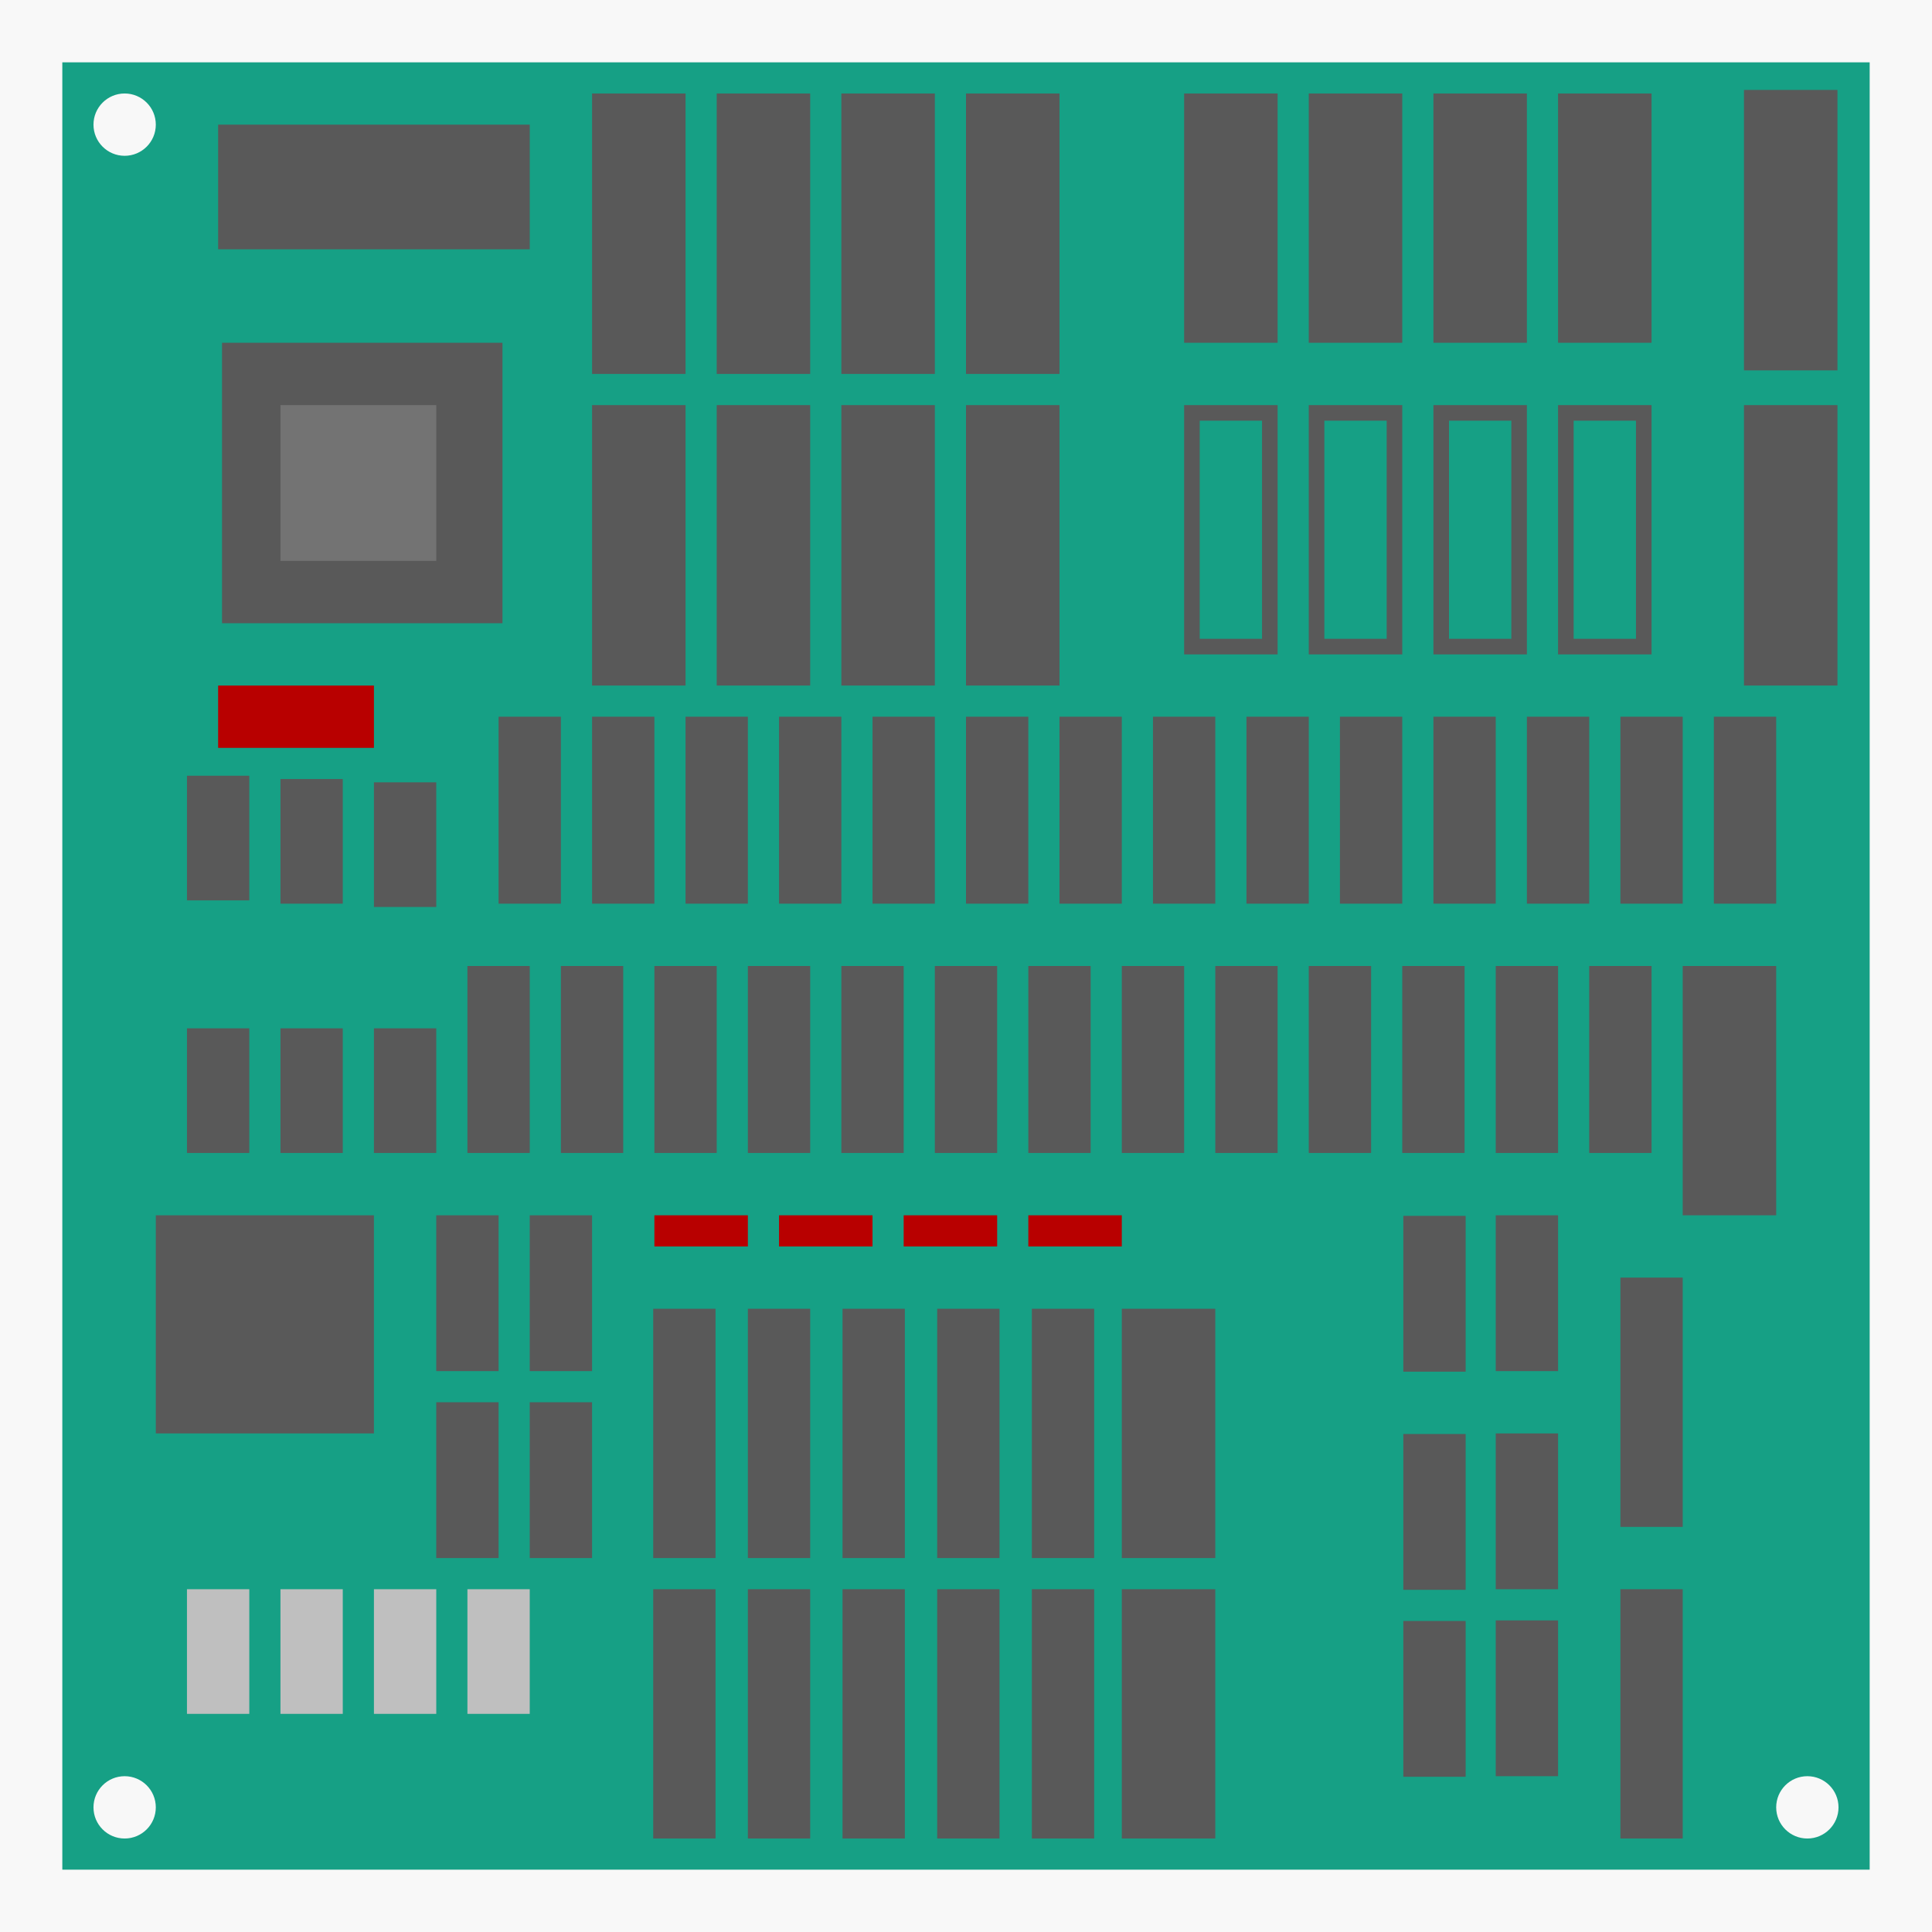
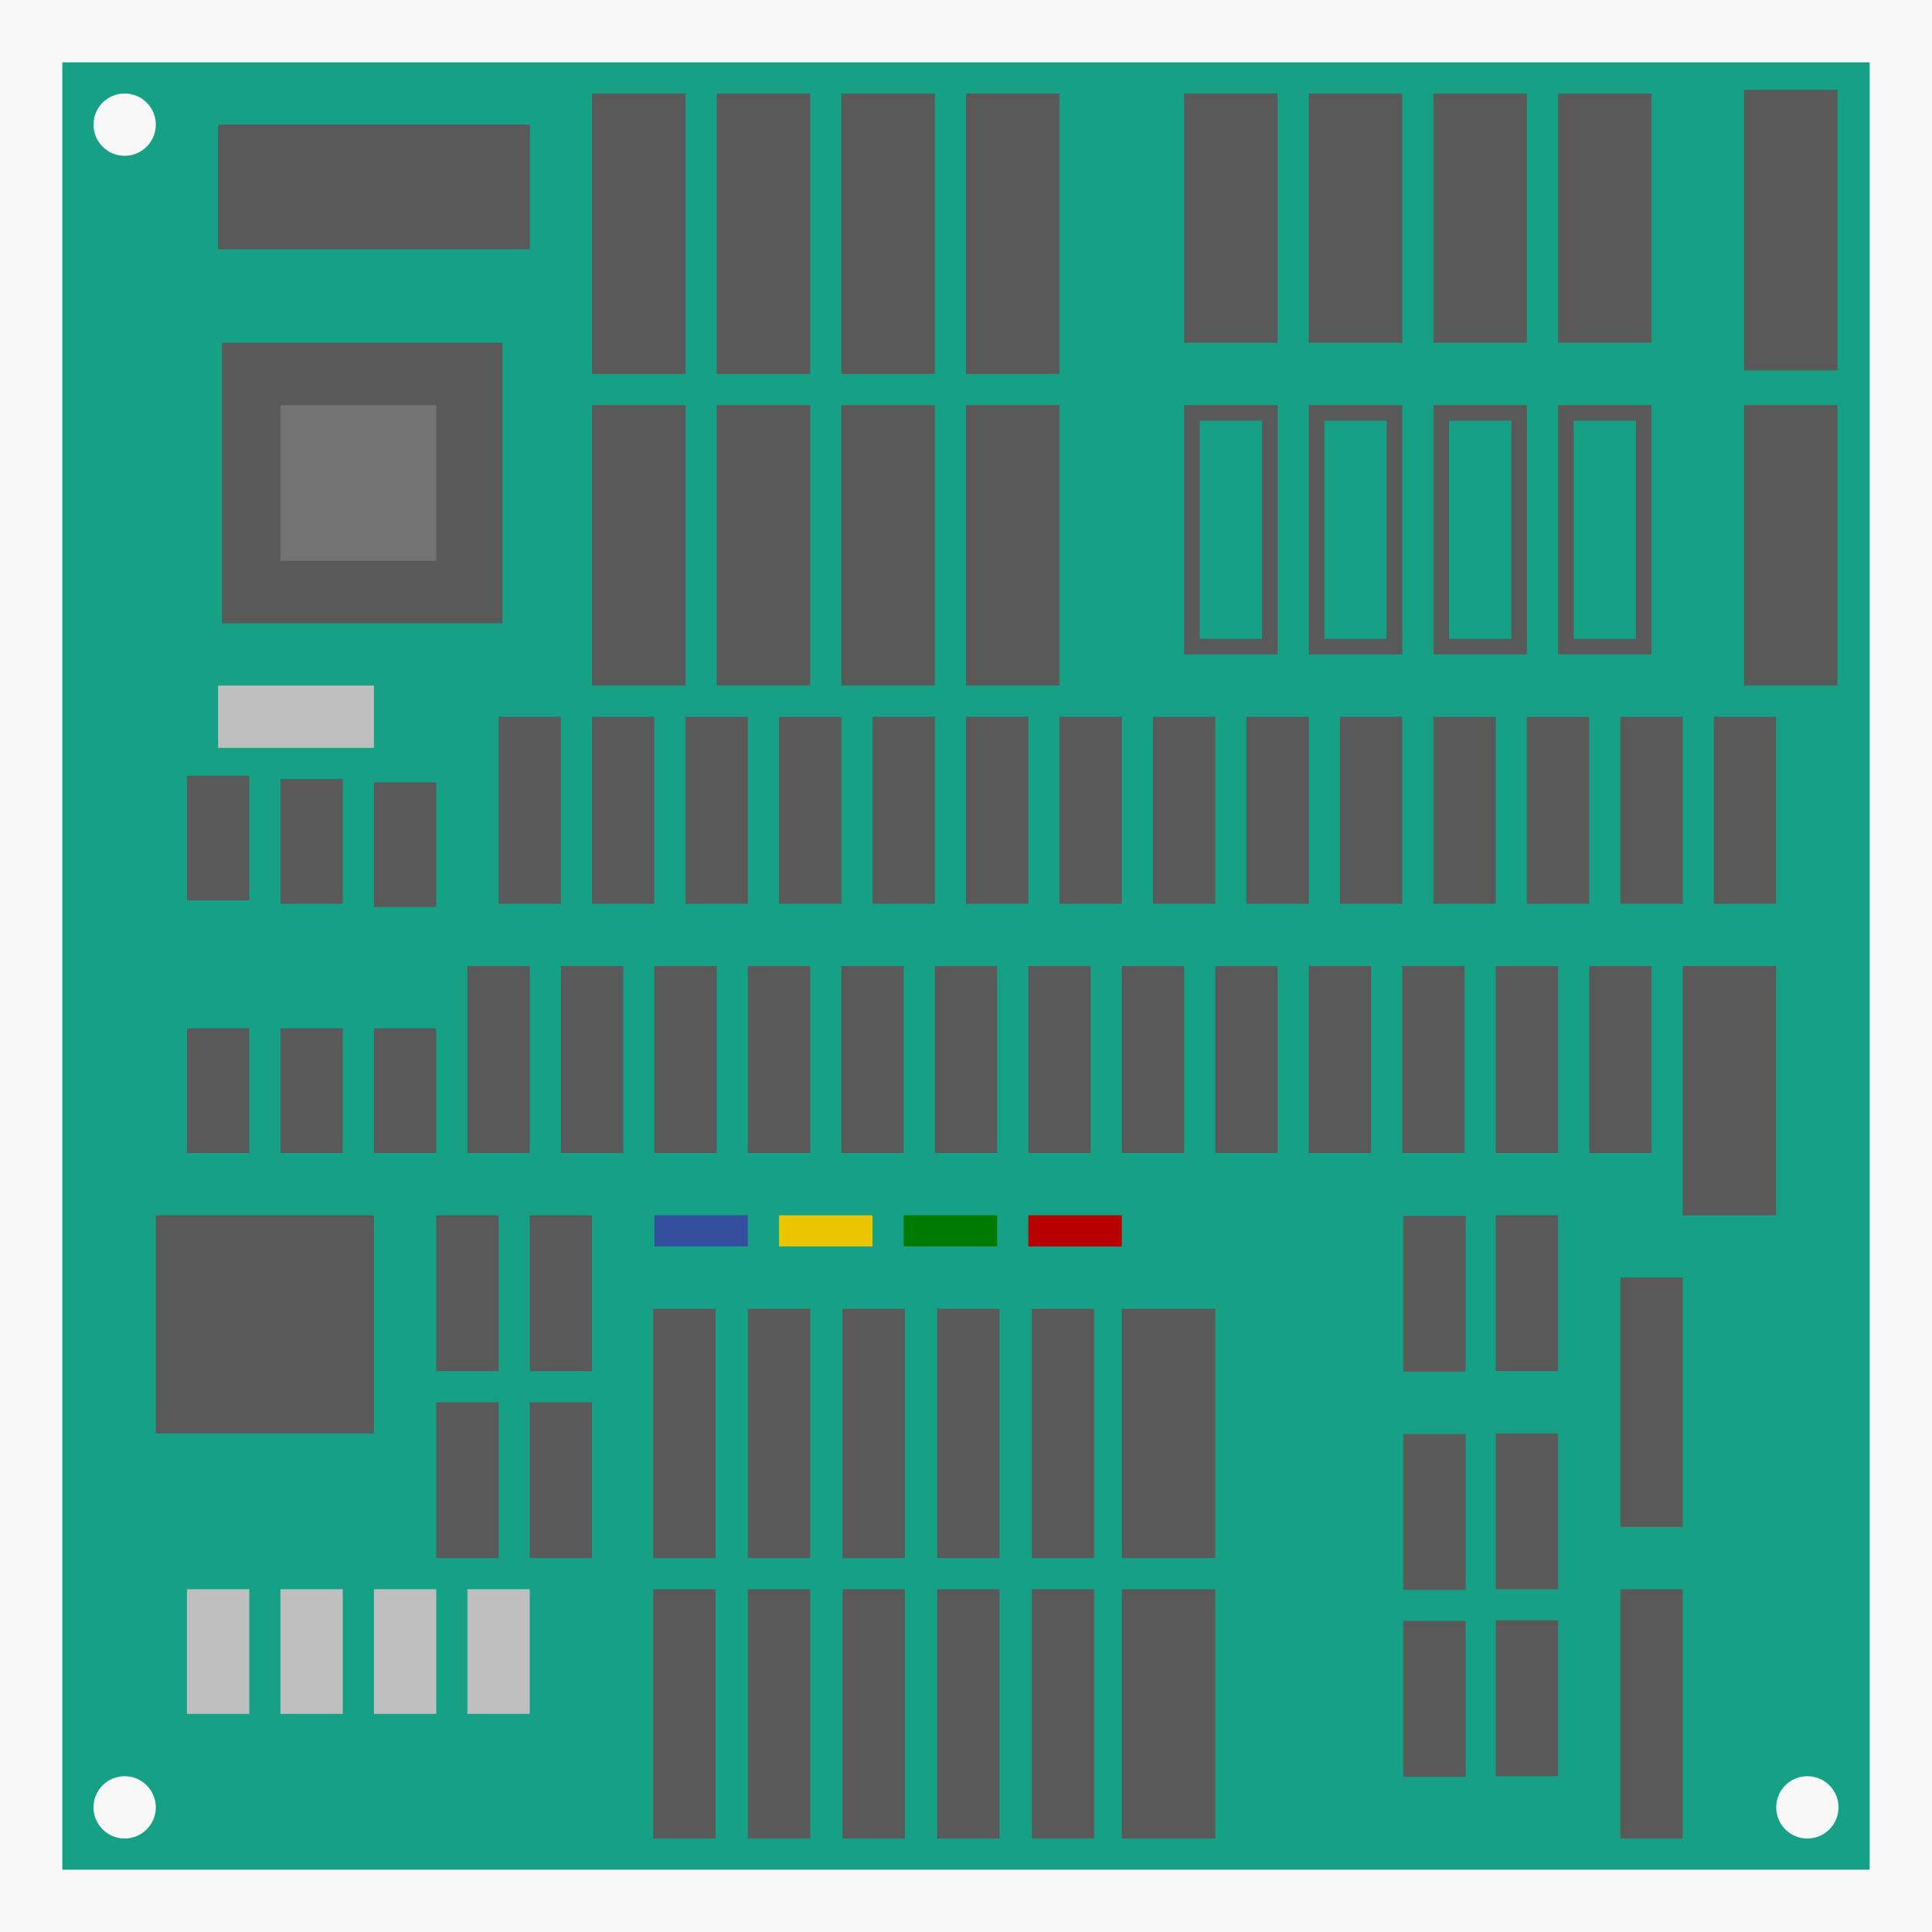
<svg xmlns="http://www.w3.org/2000/svg" viewBox="0 0 330.667 330.667" height="330.667" width="330.667" xml:space="preserve" id="svg2" version="1.1">
  <defs id="defs6">
    <clipPath id="clipPath18" clipPathUnits="userSpaceOnUse">
      <path id="path16" d="M 0,256 H 256 V 0 H 0 Z" />
    </clipPath>
    <clipPath id="clipPath26" clipPathUnits="userSpaceOnUse">
      <path id="path24" d="M 4,252 H 252 V 4 H 4 Z" />
    </clipPath>
  </defs>
  <g transform="matrix(1.333333,0,0,-1.333333,-5.333333,336)" id="g10">
    <g id="g12">
      <g clip-path="url(#clipPath18)" id="g14">
        <g id="g20">
          <g id="g22" />
          <g id="g34">
            <g style="opacity:0.5" id="g32" clip-path="url(#clipPath26)">
              <g id="g30" transform="translate(252,252)">
                <path id="path28" style="fill:#ffffff;fill-opacity:1;fill-rule:nonzero;stroke:none" d="m 0,0 h -8 -232 -8 v -8 -232 -8 h 8 232 8 v 8 232 z" />
              </g>
            </g>
          </g>
        </g>
        <g transform="translate(236,16)" id="g36">
          <path id="path38" style="fill:#16a085;fill-opacity:1;fill-rule:nonzero;stroke:none" d="M 0,0 C -2.209,0 -4,1.791 -4,4 -4,6.209 -2.209,8 0,8 2.209,8 4,6.209 4,4 4,1.791 2.209,0 0,0 m -216,216 c -2.209,0 -4,1.791 -4,4 0,2.209 1.791,4 4,4 2.209,0 4,-1.791 4,-4 0,-2.209 -1.791,-4 -4,-4 m 0,-216 c -2.209,0 -4,1.791 -4,4 0,2.209 1.791,4 4,4 2.209,0 4,-1.791 4,-4 0,-2.209 -1.791,-4 -4,-4 m -8,-4 H 8 v 232 h -232 z" />
        </g>
-         <path id="path40" style="fill:#b80000;fill-opacity:1;fill-rule:nonzero;stroke:none" d="M 100,92 H 88 v 4 h 12 z" />
-         <path id="path42" style="fill:#b80000;fill-opacity:1;fill-rule:nonzero;stroke:none" d="m 116,92 h -12 v 4 h 12 z" />
-         <path id="path44" style="fill:#b80000;fill-opacity:1;fill-rule:nonzero;stroke:none" d="m 132,92 h -12 v 4 h 12 z" />
+         <path id="path40" style="fill:#354f9f;fill-opacity:1;fill-rule:nonzero;stroke:none" d="M 100,92 H 88 v 4 h 12 z" />
+         <path id="path42" style="fill:#eac500;fill-opacity:1;fill-rule:nonzero;stroke:none" d="m 116,92 h -12 v 4 h 12 z" />
+         <path id="path44" style="fill:#007b00;fill-opacity:1;fill-rule:nonzero;stroke:none" d="m 132,92 h -12 v 4 h 12 z" />
        <path id="path46" style="fill:#b80000;fill-opacity:1;fill-rule:nonzero;stroke:none" d="m 148,92 h -12 v 4 h 12 z" />
-         <path id="path48" style="fill:#b80000;fill-opacity:1;fill-rule:nonzero;stroke:none" d="M 52,156 H 32 v 8 h 20 z" />
+         <path id="path48" style="fill:#bfbfbf;fill-opacity:1;fill-rule:nonzero;stroke:none" d="M 52,156 H 32 v 8 h 20 z" />
        <path id="path50" style="fill:#595959;fill-opacity:1;fill-rule:nonzero;stroke:none" d="m 68.5,172 h -36 v 36 h 36 z" />
        <path id="path52" style="fill:#737373;fill-opacity:1;fill-rule:nonzero;stroke:none" d="M 60,180 H 40 v 20 h 20 z" />
        <path id="path54" style="fill:#595959;fill-opacity:1;fill-rule:nonzero;stroke:none" d="M 72,220 H 32 v 16 h 40 z" />
        <path id="path56" style="fill:#595959;fill-opacity:1;fill-rule:nonzero;stroke:none" d="M 92,204 H 80 v 36 h 12 z" />
        <path id="path58" style="fill:#595959;fill-opacity:1;fill-rule:nonzero;stroke:none" d="m 168,208 h -12 v 32 h 12 z" />
        <path id="path60" style="fill:#595959;fill-opacity:1;fill-rule:nonzero;stroke:none" d="m 184,208 h -12 v 32 h 12 z" />
        <path id="path62" style="fill:#595959;fill-opacity:1;fill-rule:nonzero;stroke:none" d="m 200,208 h -12 v 32 h 12 z" />
        <path id="path64" style="fill:#595959;fill-opacity:1;fill-rule:nonzero;stroke:none" d="m 216,208 h -12 v 32 h 12 z" />
        <path id="path66" style="fill:#595959;fill-opacity:1;fill-rule:nonzero;stroke:none" d="m 168,200 h -12 v -32 h 12 z m -2,-30 h -8 v 28 h 8 z" />
        <path id="path68" style="fill:#595959;fill-opacity:1;fill-rule:nonzero;stroke:none" d="m 184,200 h -12 v -32 h 12 z m -2,-30 h -8 v 28 h 8 z" />
        <path id="path70" style="fill:#595959;fill-opacity:1;fill-rule:nonzero;stroke:none" d="m 200,200 h -12 v -32 h 12 z m -2,-30 h -8 v 28 h 8 z" />
        <path id="path72" style="fill:#595959;fill-opacity:1;fill-rule:nonzero;stroke:none" d="m 216,200 h -12 v -32 h 12 z m -2,-30 h -8 v 28 h 8 z" />
        <path id="path74" style="fill:#595959;fill-opacity:1;fill-rule:nonzero;stroke:none" d="m 239.864,204.457 h -12 v 36 h 12 z" />
        <path id="path76" style="fill:#595959;fill-opacity:1;fill-rule:nonzero;stroke:none" d="m 239.864,164 h -12 v 36 h 12 z" />
        <path id="path78" style="fill:#595959;fill-opacity:1;fill-rule:nonzero;stroke:none" d="M 92,164 H 80 v 36 h 12 z" />
        <path id="path80" style="fill:#595959;fill-opacity:1;fill-rule:nonzero;stroke:none" d="M 108,204 H 96 v 36 h 12 z" />
        <path id="path82" style="fill:#595959;fill-opacity:1;fill-rule:nonzero;stroke:none" d="M 108,164 H 96 v 36 h 12 z" />
        <path id="path84" style="fill:#595959;fill-opacity:1;fill-rule:nonzero;stroke:none" d="m 124,204 h -12 v 36 h 12 z" />
        <path id="path86" style="fill:#595959;fill-opacity:1;fill-rule:nonzero;stroke:none" d="m 124,164 h -12 v 36 h 12 z" />
        <path id="path88" style="fill:#595959;fill-opacity:1;fill-rule:nonzero;stroke:none" d="m 140,204 h -12 v 36 h 12 z" />
        <path id="path90" style="fill:#595959;fill-opacity:1;fill-rule:nonzero;stroke:none" d="m 140,164 h -12 v 36 h 12 z" />
        <path id="path92" style="fill:#595959;fill-opacity:1;fill-rule:nonzero;stroke:none" d="m 76,136 h -8 v 24 h 8 z" />
        <path id="path94" style="fill:#595959;fill-opacity:1;fill-rule:nonzero;stroke:none" d="m 88,136 h -8 v 24 h 8 z" />
        <path id="path96" style="fill:#595959;fill-opacity:1;fill-rule:nonzero;stroke:none" d="m 100,136 h -8 v 24 h 8 z" />
        <path id="path98" style="fill:#595959;fill-opacity:1;fill-rule:nonzero;stroke:none" d="m 112,136 h -8 v 24 h 8 z" />
        <path id="path100" style="fill:#595959;fill-opacity:1;fill-rule:nonzero;stroke:none" d="m 124,136 h -8 v 24 h 8 z" />
        <path id="path102" style="fill:#595959;fill-opacity:1;fill-rule:nonzero;stroke:none" d="m 136,136 h -8 v 24 h 8 z" />
        <path id="path104" style="fill:#595959;fill-opacity:1;fill-rule:nonzero;stroke:none" d="m 148,136 h -8 v 24 h 8 z" />
        <path id="path106" style="fill:#595959;fill-opacity:1;fill-rule:nonzero;stroke:none" d="m 160,136 h -8 v 24 h 8 z" />
        <path id="path108" style="fill:#595959;fill-opacity:1;fill-rule:nonzero;stroke:none" d="m 172,136 h -8 v 24 h 8 z" />
        <path id="path110" style="fill:#595959;fill-opacity:1;fill-rule:nonzero;stroke:none" d="m 184,136 h -8 v 24 h 8 z" />
        <path id="path112" style="fill:#595959;fill-opacity:1;fill-rule:nonzero;stroke:none" d="m 196,136 h -8 v 24 h 8 z" />
        <path id="path114" style="fill:#595959;fill-opacity:1;fill-rule:nonzero;stroke:none" d="m 208,136 h -8 v 24 h 8 z" />
        <path id="path116" style="fill:#595959;fill-opacity:1;fill-rule:nonzero;stroke:none" d="m 220,136 h -8 v 24 h 8 z" />
        <path id="path118" style="fill:#595959;fill-opacity:1;fill-rule:nonzero;stroke:none" d="m 232,136 h -8 v 24 h 8 z" />
-         <path id="path120" style="fill:#595959;fill-opacity:1;fill-rule:nonzero;stroke:none" d="m 192.137,75.925 h -8 v 20 h 8 z" />
+         <path id="path120" style="fill:#595959;fill-opacity:1;fill-rule:nonzero;stroke:none" d="m 192.138,75.925 h -8 v 20 h 8 z" />
        <path id="path122" style="fill:#595959;fill-opacity:1;fill-rule:nonzero;stroke:none" d="m 204,76 h -8 v 20 h 8 z" />
-         <path id="path124" style="fill:#595959;fill-opacity:1;fill-rule:nonzero;stroke:none" d="m 192.137,47.925 h -8 v 20 h 8 z" />
+         <path id="path124" style="fill:#595959;fill-opacity:1;fill-rule:nonzero;stroke:none" d="m 192.138,47.925 h -8 v 20 h 8 z" />
        <path id="path126" style="fill:#595959;fill-opacity:1;fill-rule:nonzero;stroke:none" d="m 204,48 h -8 v 20 h 8 z" />
-         <path id="path128" style="fill:#595959;fill-opacity:1;fill-rule:nonzero;stroke:none" d="m 192.137,23.925 h -8 v 20 h 8 z" />
+         <path id="path128" style="fill:#595959;fill-opacity:1;fill-rule:nonzero;stroke:none" d="m 192.138,23.925 h -8 v 20 h 8 z" />
        <path id="path130" style="fill:#595959;fill-opacity:1;fill-rule:nonzero;stroke:none" d="m 204,24 h -8 v 20 h 8 z" />
        <path id="path132" style="fill:#595959;fill-opacity:1;fill-rule:nonzero;stroke:none" d="m 95.849,52 h -8 v 32 h 8 z" />
        <path id="path134" style="fill:#595959;fill-opacity:1;fill-rule:nonzero;stroke:none" d="m 108,52 h -8 v 32 h 8 z" />
        <path id="path136" style="fill:#595959;fill-opacity:1;fill-rule:nonzero;stroke:none" d="m 120.151,52 h -8 v 32 h 8 z" />
-         <path id="path138" style="fill:#595959;fill-opacity:1;fill-rule:nonzero;stroke:none" d="m 132.302,52 h -8 v 32 h 8 z" />
+         <path id="path138" style="fill:#595959;fill-opacity:1;fill-rule:nonzero;stroke:none" d="m 132.303,52 h -8 v 32 h 8 z" />
        <path id="path140" style="fill:#595959;fill-opacity:1;fill-rule:nonzero;stroke:none" d="m 144.454,52 h -8 v 32 h 8 z" />
        <path id="path142" style="fill:#595959;fill-opacity:1;fill-rule:nonzero;stroke:none" d="m 160,52 h -12 v 32 h 12 z" />
        <path id="path144" style="fill:#595959;fill-opacity:1;fill-rule:nonzero;stroke:none" d="m 95.849,16 h -8 v 32 h 8 z" />
        <path id="path146" style="fill:#595959;fill-opacity:1;fill-rule:nonzero;stroke:none" d="m 108,16 h -8 v 32 h 8 z" />
        <path id="path148" style="fill:#595959;fill-opacity:1;fill-rule:nonzero;stroke:none" d="m 120.151,16 h -8 v 32 h 8 z" />
-         <path id="path150" style="fill:#595959;fill-opacity:1;fill-rule:nonzero;stroke:none" d="m 132.302,16 h -8 v 32 h 8 z" />
+         <path id="path150" style="fill:#595959;fill-opacity:1;fill-rule:nonzero;stroke:none" d="m 132.303,16 h -8 v 32 h 8 z" />
        <path id="path152" style="fill:#595959;fill-opacity:1;fill-rule:nonzero;stroke:none" d="m 144.454,16 h -8 v 32 h 8 z" />
        <path id="path154" style="fill:#595959;fill-opacity:1;fill-rule:nonzero;stroke:none" d="m 160,16 h -12 v 32 h 12 z" />
        <path id="path156" style="fill:#595959;fill-opacity:1;fill-rule:nonzero;stroke:none" d="M 52,68 H 24 v 28 h 28 z" />
        <path id="path158" style="fill:#595959;fill-opacity:1;fill-rule:nonzero;stroke:none" d="m 68,76 h -8 v 20 h 8 z" />
        <path id="path160" style="fill:#595959;fill-opacity:1;fill-rule:nonzero;stroke:none" d="m 80,76 h -8 v 20 h 8 z" />
        <path id="path162" style="fill:#595959;fill-opacity:1;fill-rule:nonzero;stroke:none" d="m 68,52 h -8 v 20 h 8 z" />
        <path id="path164" style="fill:#595959;fill-opacity:1;fill-rule:nonzero;stroke:none" d="m 80,52 h -8 v 20 h 8 z" />
        <path id="path166" style="fill:#bfbfbf;fill-opacity:1;fill-rule:nonzero;stroke:none" d="m 36,32 h -8 v 16 h 8 z" />
        <path id="path168" style="fill:#bfbfbf;fill-opacity:1;fill-rule:nonzero;stroke:none" d="m 48,32 h -8 v 16 h 8 z" />
        <path id="path170" style="fill:#bfbfbf;fill-opacity:1;fill-rule:nonzero;stroke:none" d="m 60,32 h -8 v 16 h 8 z" />
        <path id="path172" style="fill:#bfbfbf;fill-opacity:1;fill-rule:nonzero;stroke:none" d="m 72,32 h -8 v 16 h 8 z" />
        <path id="path174" style="fill:#595959;fill-opacity:1;fill-rule:nonzero;stroke:none" d="m 232,96 h -12 v 32 h 12 z" />
        <path id="path176" style="fill:#595959;fill-opacity:1;fill-rule:nonzero;stroke:none" d="m 220,56 h -8 v 32 h 8 z" />
        <path id="path178" style="fill:#595959;fill-opacity:1;fill-rule:nonzero;stroke:none" d="m 220,16 h -8 v 32 h 8 z" />
        <path id="path180" style="fill:#595959;fill-opacity:1;fill-rule:nonzero;stroke:none" d="m 60,135.577 h -8 v 16 h 8 z" />
        <path id="path182" style="fill:#595959;fill-opacity:1;fill-rule:nonzero;stroke:none" d="m 48,136 h -8 v 16 h 8 z" />
        <path id="path184" style="fill:#595959;fill-opacity:1;fill-rule:nonzero;stroke:none" d="m 36,136.423 h -8 v 16 h 8 z" />
        <path id="path186" style="fill:#595959;fill-opacity:1;fill-rule:nonzero;stroke:none" d="m 36,104 h -8 v 16 h 8 z" />
        <path id="path188" style="fill:#595959;fill-opacity:1;fill-rule:nonzero;stroke:none" d="m 48,104 h -8 v 16 h 8 z" />
        <path id="path190" style="fill:#595959;fill-opacity:1;fill-rule:nonzero;stroke:none" d="m 60,104 h -8 v 16 h 8 z" />
        <path id="path192" style="fill:#595959;fill-opacity:1;fill-rule:nonzero;stroke:none" d="m 72,104 h -8 v 24 h 8 z" />
        <path id="path194" style="fill:#595959;fill-opacity:1;fill-rule:nonzero;stroke:none" d="m 84,104 h -8 v 24 h 8 z" />
        <path id="path196" style="fill:#595959;fill-opacity:1;fill-rule:nonzero;stroke:none" d="m 96,104 h -8 v 24 h 8 z" />
        <path id="path198" style="fill:#595959;fill-opacity:1;fill-rule:nonzero;stroke:none" d="m 108,104 h -8 v 24 h 8 z" />
        <path id="path200" style="fill:#595959;fill-opacity:1;fill-rule:nonzero;stroke:none" d="m 120,104 h -8 v 24 h 8 z" />
        <path id="path202" style="fill:#595959;fill-opacity:1;fill-rule:nonzero;stroke:none" d="m 132,104 h -8 v 24 h 8 z" />
        <path id="path204" style="fill:#595959;fill-opacity:1;fill-rule:nonzero;stroke:none" d="m 144,104 h -8 v 24 h 8 z" />
        <path id="path206" style="fill:#595959;fill-opacity:1;fill-rule:nonzero;stroke:none" d="m 156,104 h -8 v 24 h 8 z" />
        <path id="path208" style="fill:#595959;fill-opacity:1;fill-rule:nonzero;stroke:none" d="m 168,104 h -8 v 24 h 8 z" />
        <path id="path210" style="fill:#595959;fill-opacity:1;fill-rule:nonzero;stroke:none" d="m 180,104 h -8 v 24 h 8 z" />
        <path id="path212" style="fill:#595959;fill-opacity:1;fill-rule:nonzero;stroke:none" d="m 192,104 h -8 v 24 h 8 z" />
        <path id="path214" style="fill:#595959;fill-opacity:1;fill-rule:nonzero;stroke:none" d="m 204,104 h -8 v 24 h 8 z" />
        <path id="path216" style="fill:#595959;fill-opacity:1;fill-rule:nonzero;stroke:none" d="m 216,104 h -8 v 24 h 8 z" />
      </g>
    </g>
  </g>
</svg>
